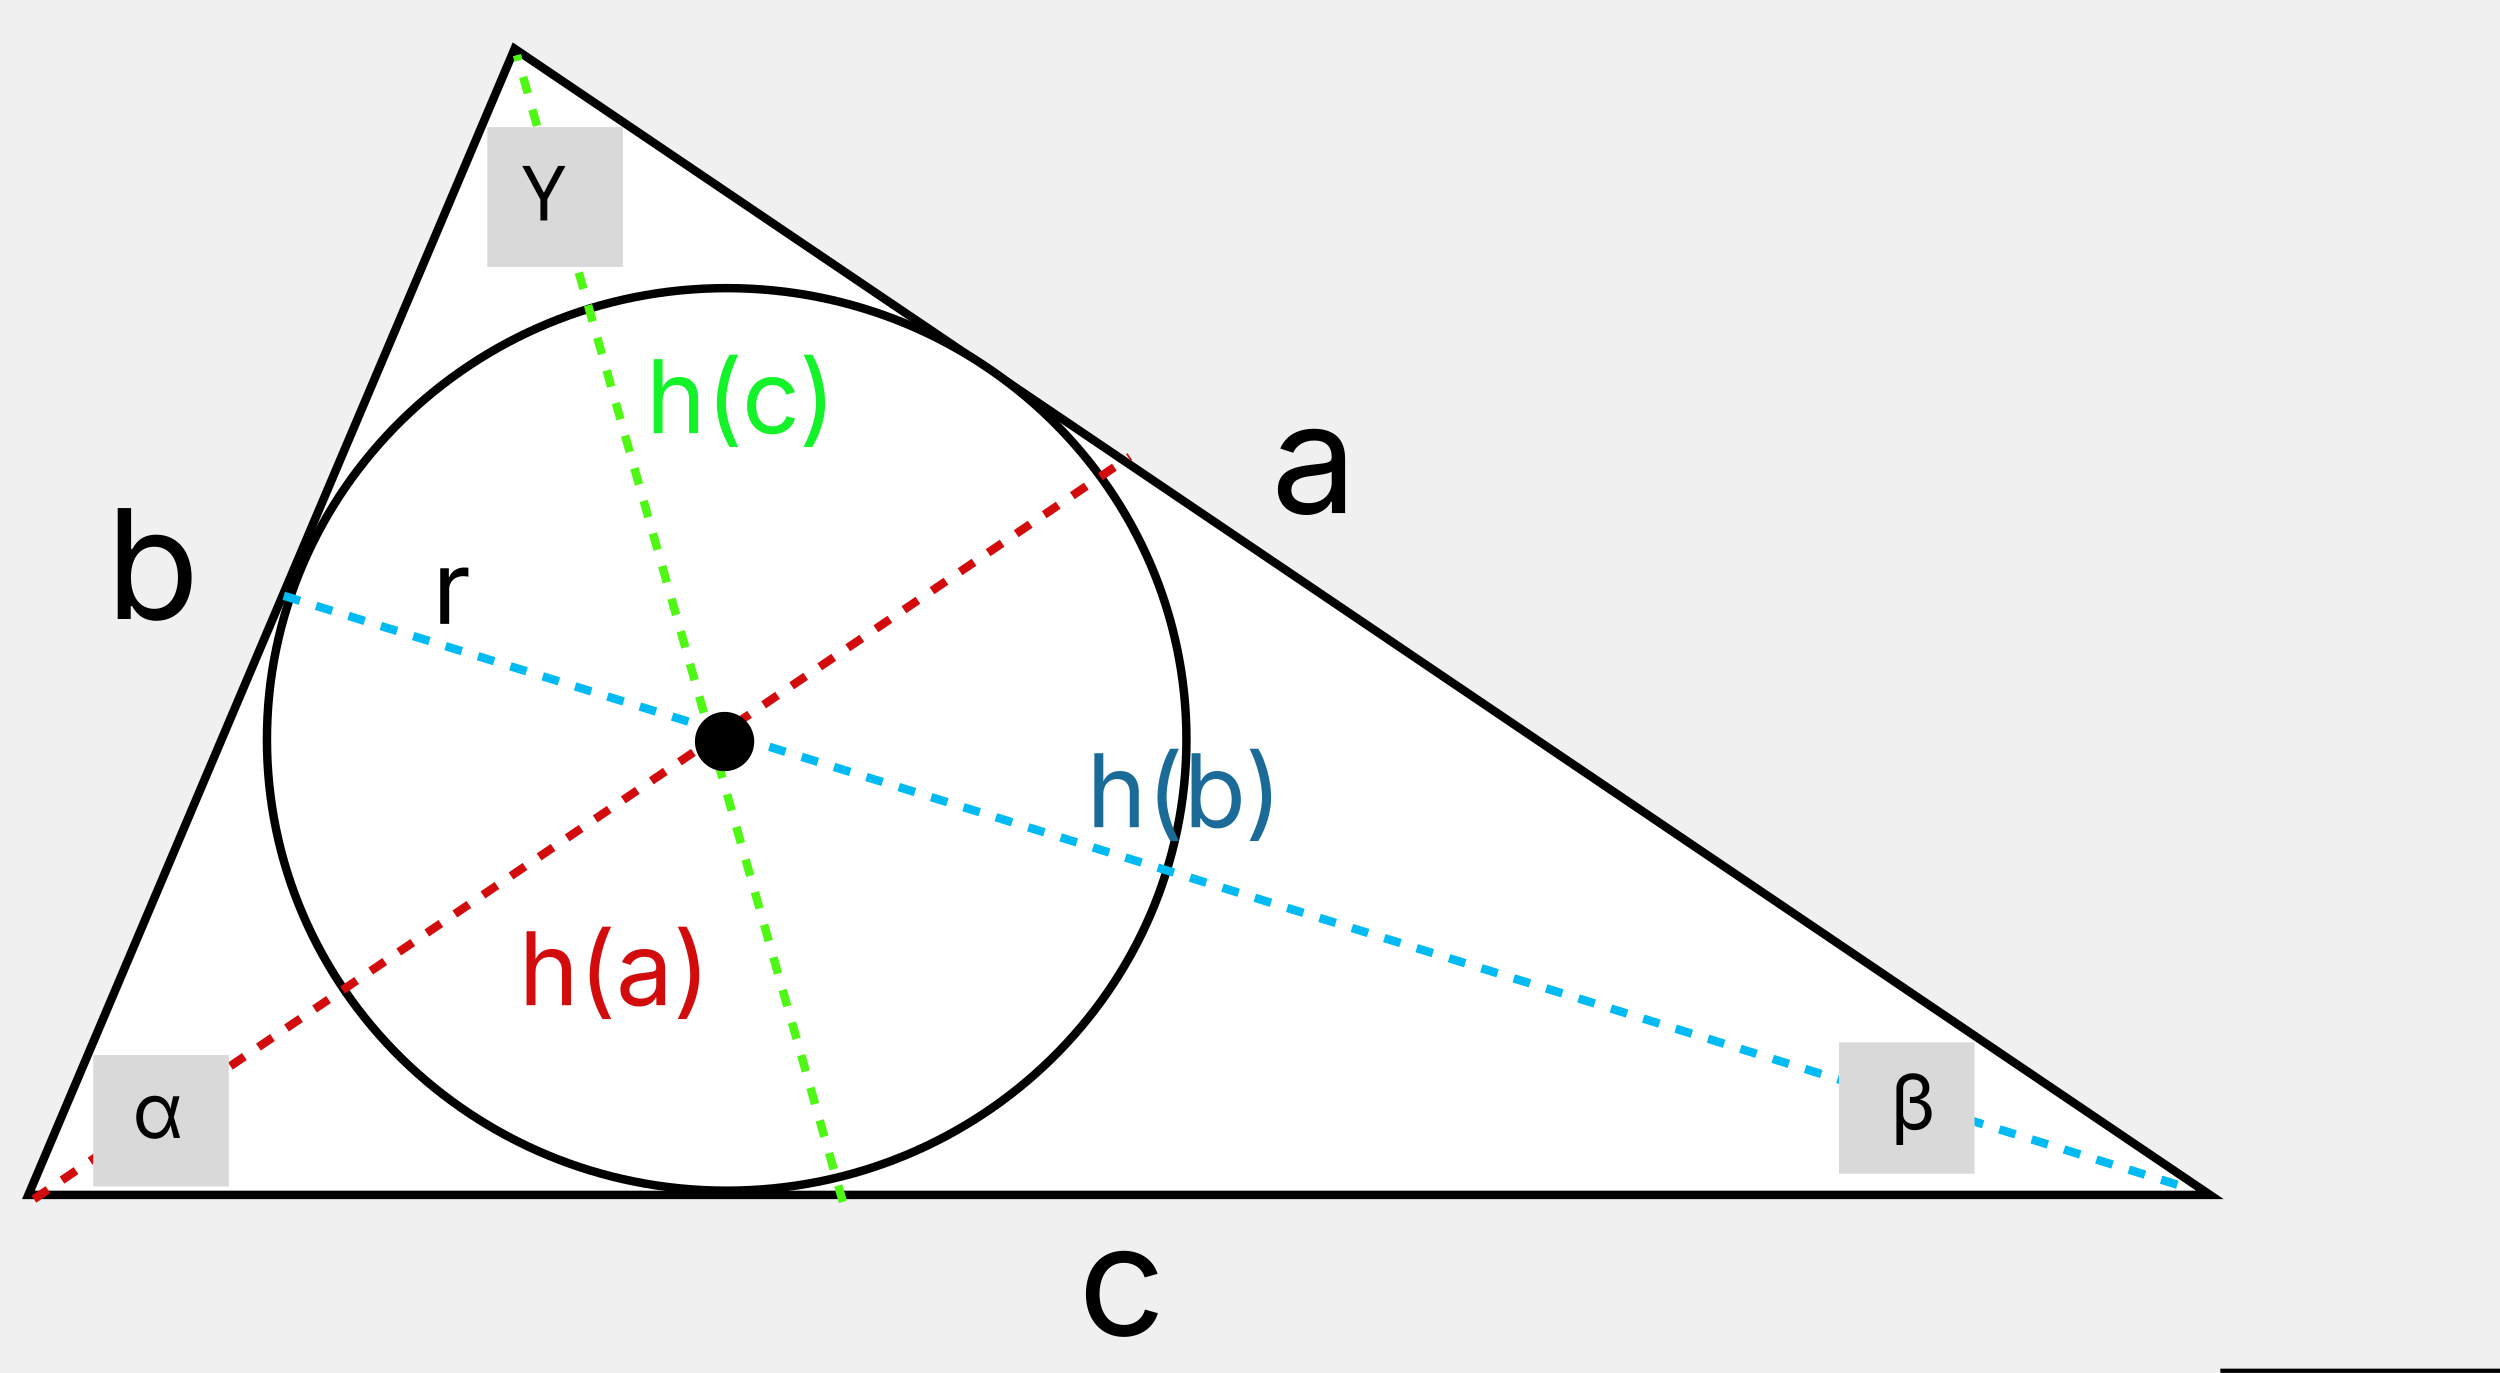
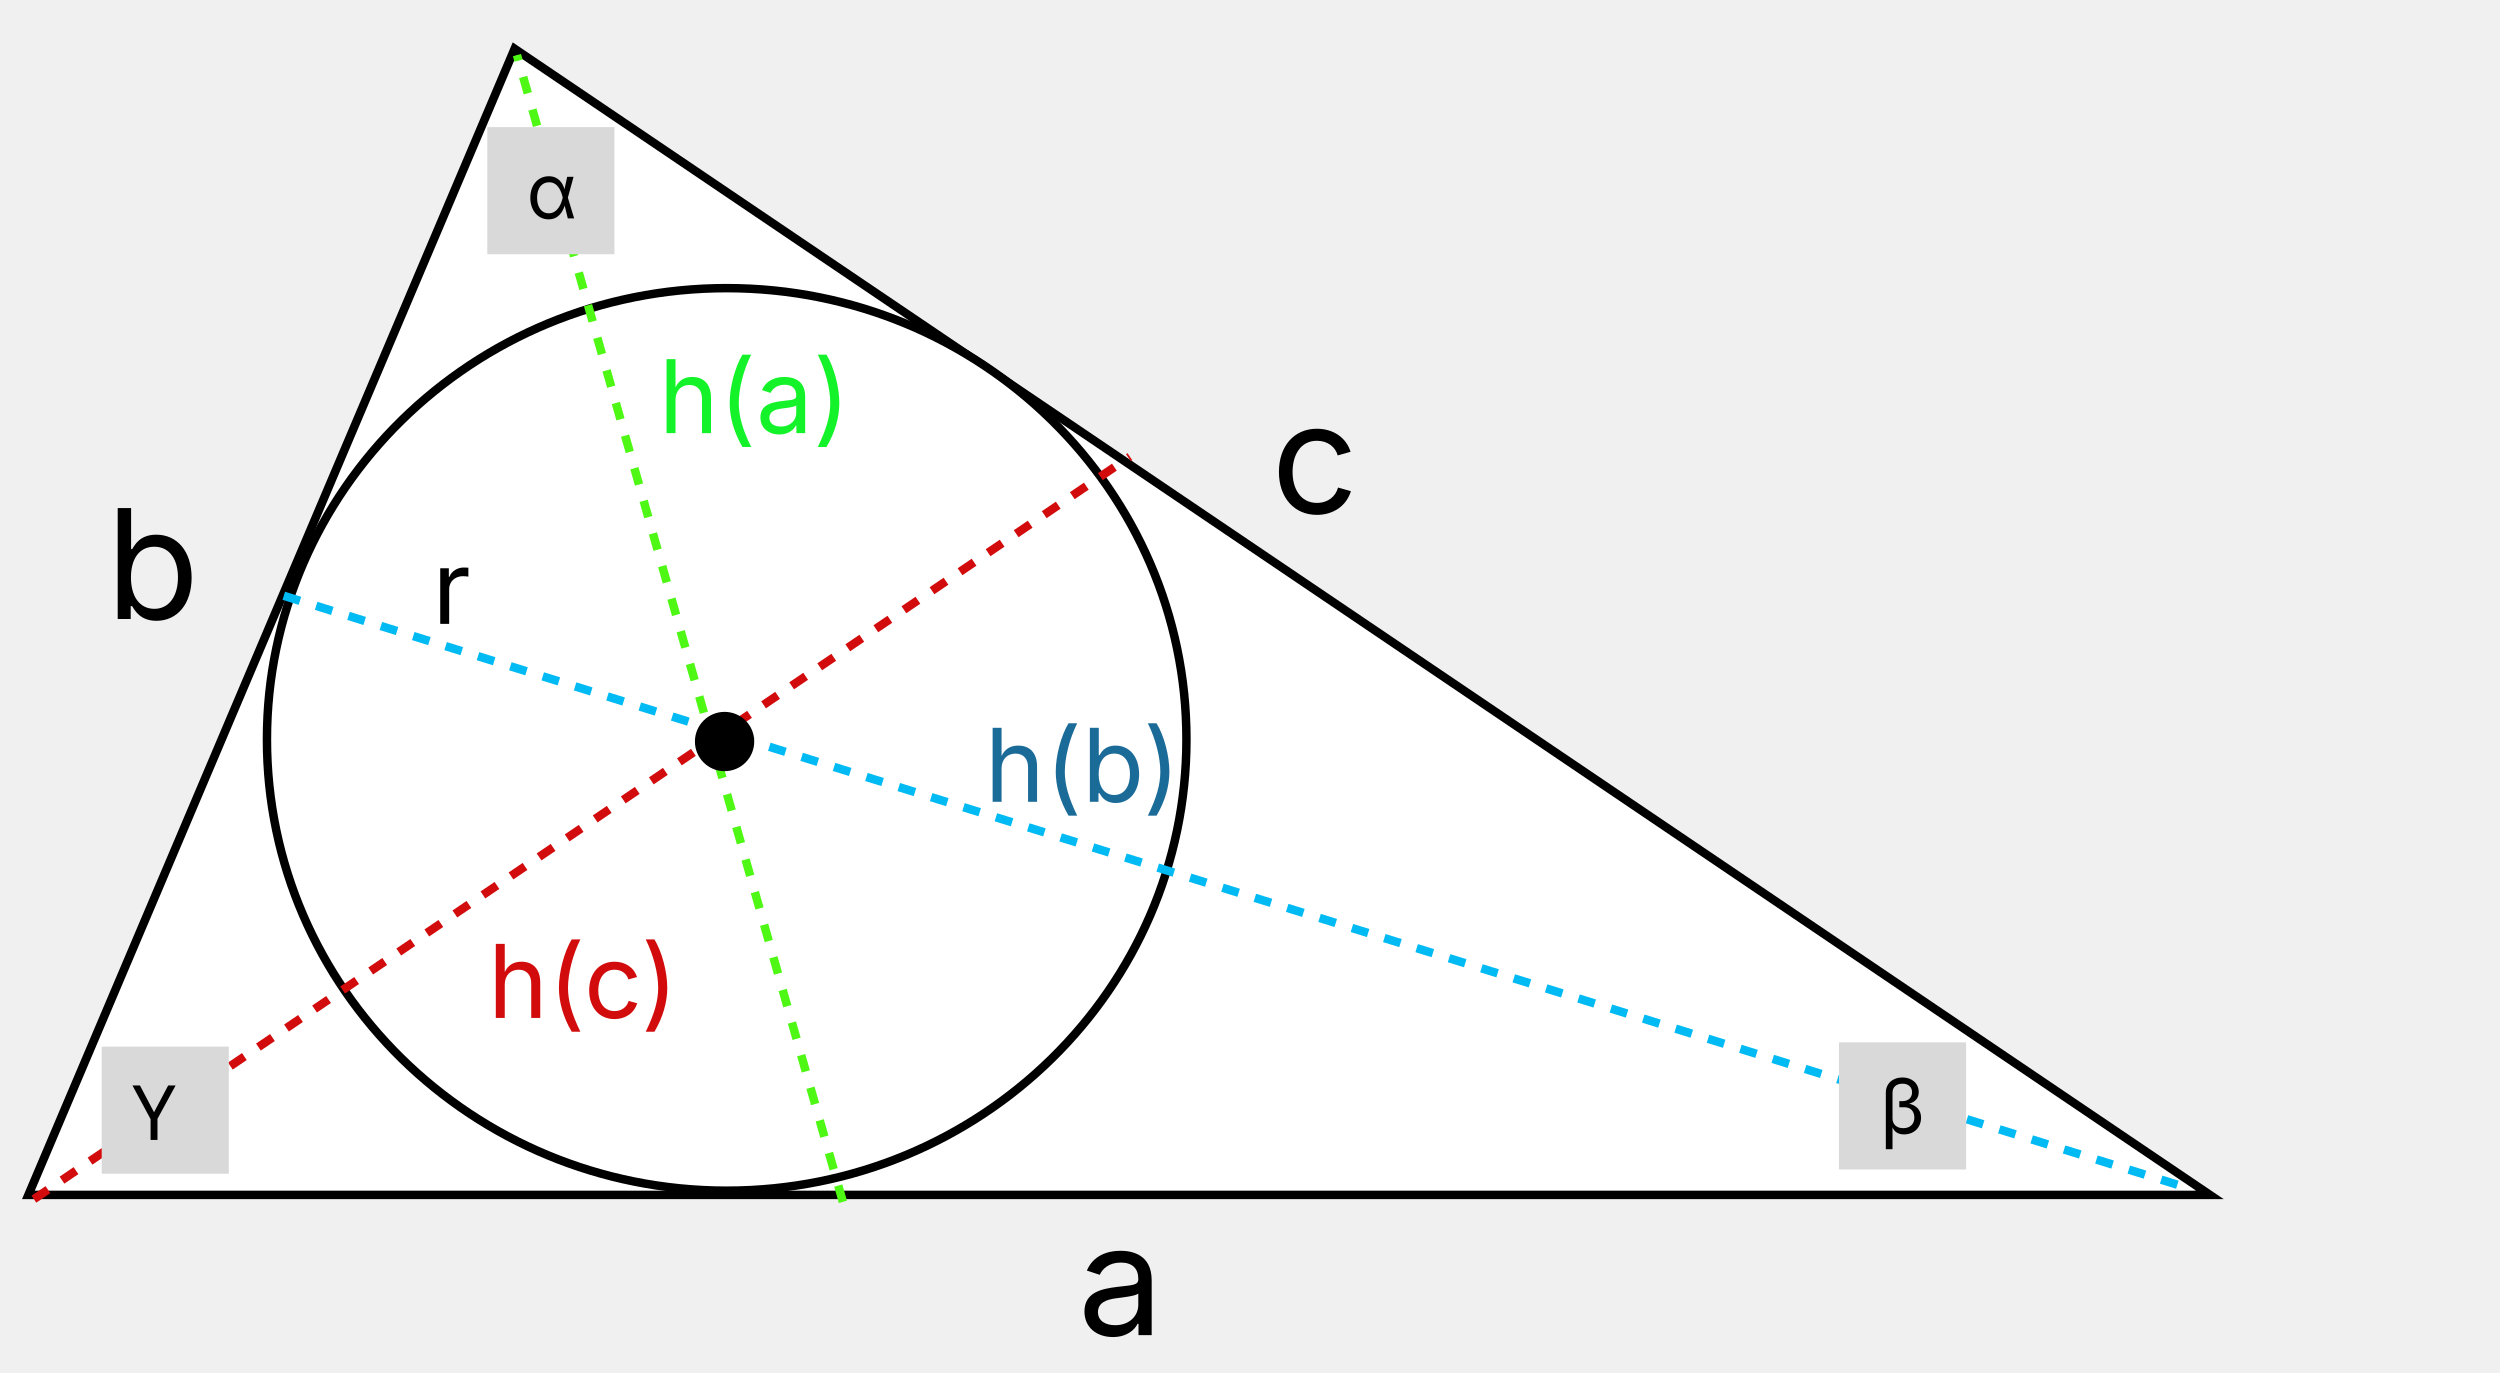
<svg xmlns="http://www.w3.org/2000/svg" width="590" height="324" viewBox="0 0 590 324" fill="none">
  <text fill="black" xml:space="preserve" style="white-space: pre" font-family="Inter" font-size="36" letter-spacing="0em">
-     <tspan x="254.445" y="315.091">c</tspan>
+     <tspan x="254.357" y="315.091">a</tspan>
  </text>
  <path d="M6.703 282L121.446 11.509L521.543 282H6.703Z" fill="white" stroke="black" stroke-width="2" />
  <text fill="black" xml:space="preserve" style="white-space: pre" font-family="Inter" font-size="36" letter-spacing="0em">
    <tspan x="25" y="146.091">b</tspan>
  </text>
  <text fill="black" xml:space="preserve" style="white-space: pre" font-family="Inter" font-size="36" letter-spacing="0em">
-     <tspan x="300" y="121.091">a</tspan>
+     <tspan x="300" y="121.091">c</tspan>
  </text>
  <path d="M280 174.5C280 233.301 231.44 281 171.5 281C111.56 281 63 233.301 63 174.5C63 115.699 111.56 68 171.5 68C231.44 68 280 115.699 280 174.5Z" fill="white" stroke="black" stroke-width="2" />
  <text fill="black" xml:space="preserve" style="white-space: pre" font-family="Inter" font-size="24" letter-spacing="0em">
    <tspan x="102.035" y="147.227">r</tspan>
  </text>
  <path d="M198.924 283.64L122 13" stroke="#4FF714" stroke-width="2" stroke-dasharray="4 4" />
  <path d="M8 283.001L266.652 107.769" stroke="#D20C0C" stroke-width="2" stroke-dasharray="4 4" />
  <text fill="#D20C0C" xml:space="preserve" style="white-space: pre" font-family="Inter" font-size="24" letter-spacing="0em">
-     <tspan x="122.41" y="237.227">h(a)</tspan>
+     <tspan x="115.152" y="240.227">h(c)</tspan>
  </text>
  <text fill="#14F22A" xml:space="preserve" style="white-space: pre" font-family="Inter" font-size="24" letter-spacing="0em">
-     <tspan x="152.41" y="102.227">h(c)</tspan>
+     <tspan x="155.453" y="102.227">h(a)</tspan>
  </text>
  <text fill="#1B6B98" xml:space="preserve" style="white-space: pre" font-family="Inter" font-size="24" letter-spacing="0em">
-     <tspan x="256.41" y="195.227">h(b)</tspan>
+     <tspan x="232.402" y="189.227">h(b)</tspan>
  </text>
-   <rect x="115" y="30" width="32" height="33" fill="#D9D9D9" />
-   <rect x="22" y="249" width="32" height="31" fill="#D9D9D9" />
-   <text fill="black" xml:space="preserve" style="white-space: pre" font-family="Inter" font-size="18" letter-spacing="0em">
-     <tspan x="31.234" y="268.545">α</tspan>
-   </text>
+   <rect x="115" y="30" width="30" height="30" fill="#D9D9D9" />
+   <rect x="24" y="247" width="30" height="30" fill="#D9D9D9" />
  <path d="M66.968 140.607L515.737 280.178" stroke="#00BAF4" stroke-width="2" stroke-dasharray="4 4" />
  <circle cx="171" cy="175" r="7" fill="black" />
-   <rect x="434" y="246" width="32" height="31" fill="#D9D9D9" />
+   <rect x="434" y="246" width="30" height="30" fill="#D9D9D9" />
  <text fill="black" xml:space="preserve" style="white-space: pre" font-family="Inter" font-size="18" letter-spacing="0em">
-     <tspan x="446.165" y="266.545">β</tspan>
+     <tspan x="443.665" y="267.545">β</tspan>
  </text>
  <text fill="black" xml:space="preserve" style="white-space: pre" font-family="Jomolhari" font-size="18" letter-spacing="0em">
-     <tspan x="123.258" y="52.023">Y</tspan>
+     <tspan x="31.258" y="269.023">Y</tspan>
  </text>
-   <line x1="524" y1="323.5" x2="590" y2="323.5" stroke="black" />
+   <text fill="black" xml:space="preserve" style="white-space: pre" font-family="Inter" font-size="18" letter-spacing="0em">
+     <tspan x="124.234" y="51.545">α</tspan>
+   </text>
</svg>
